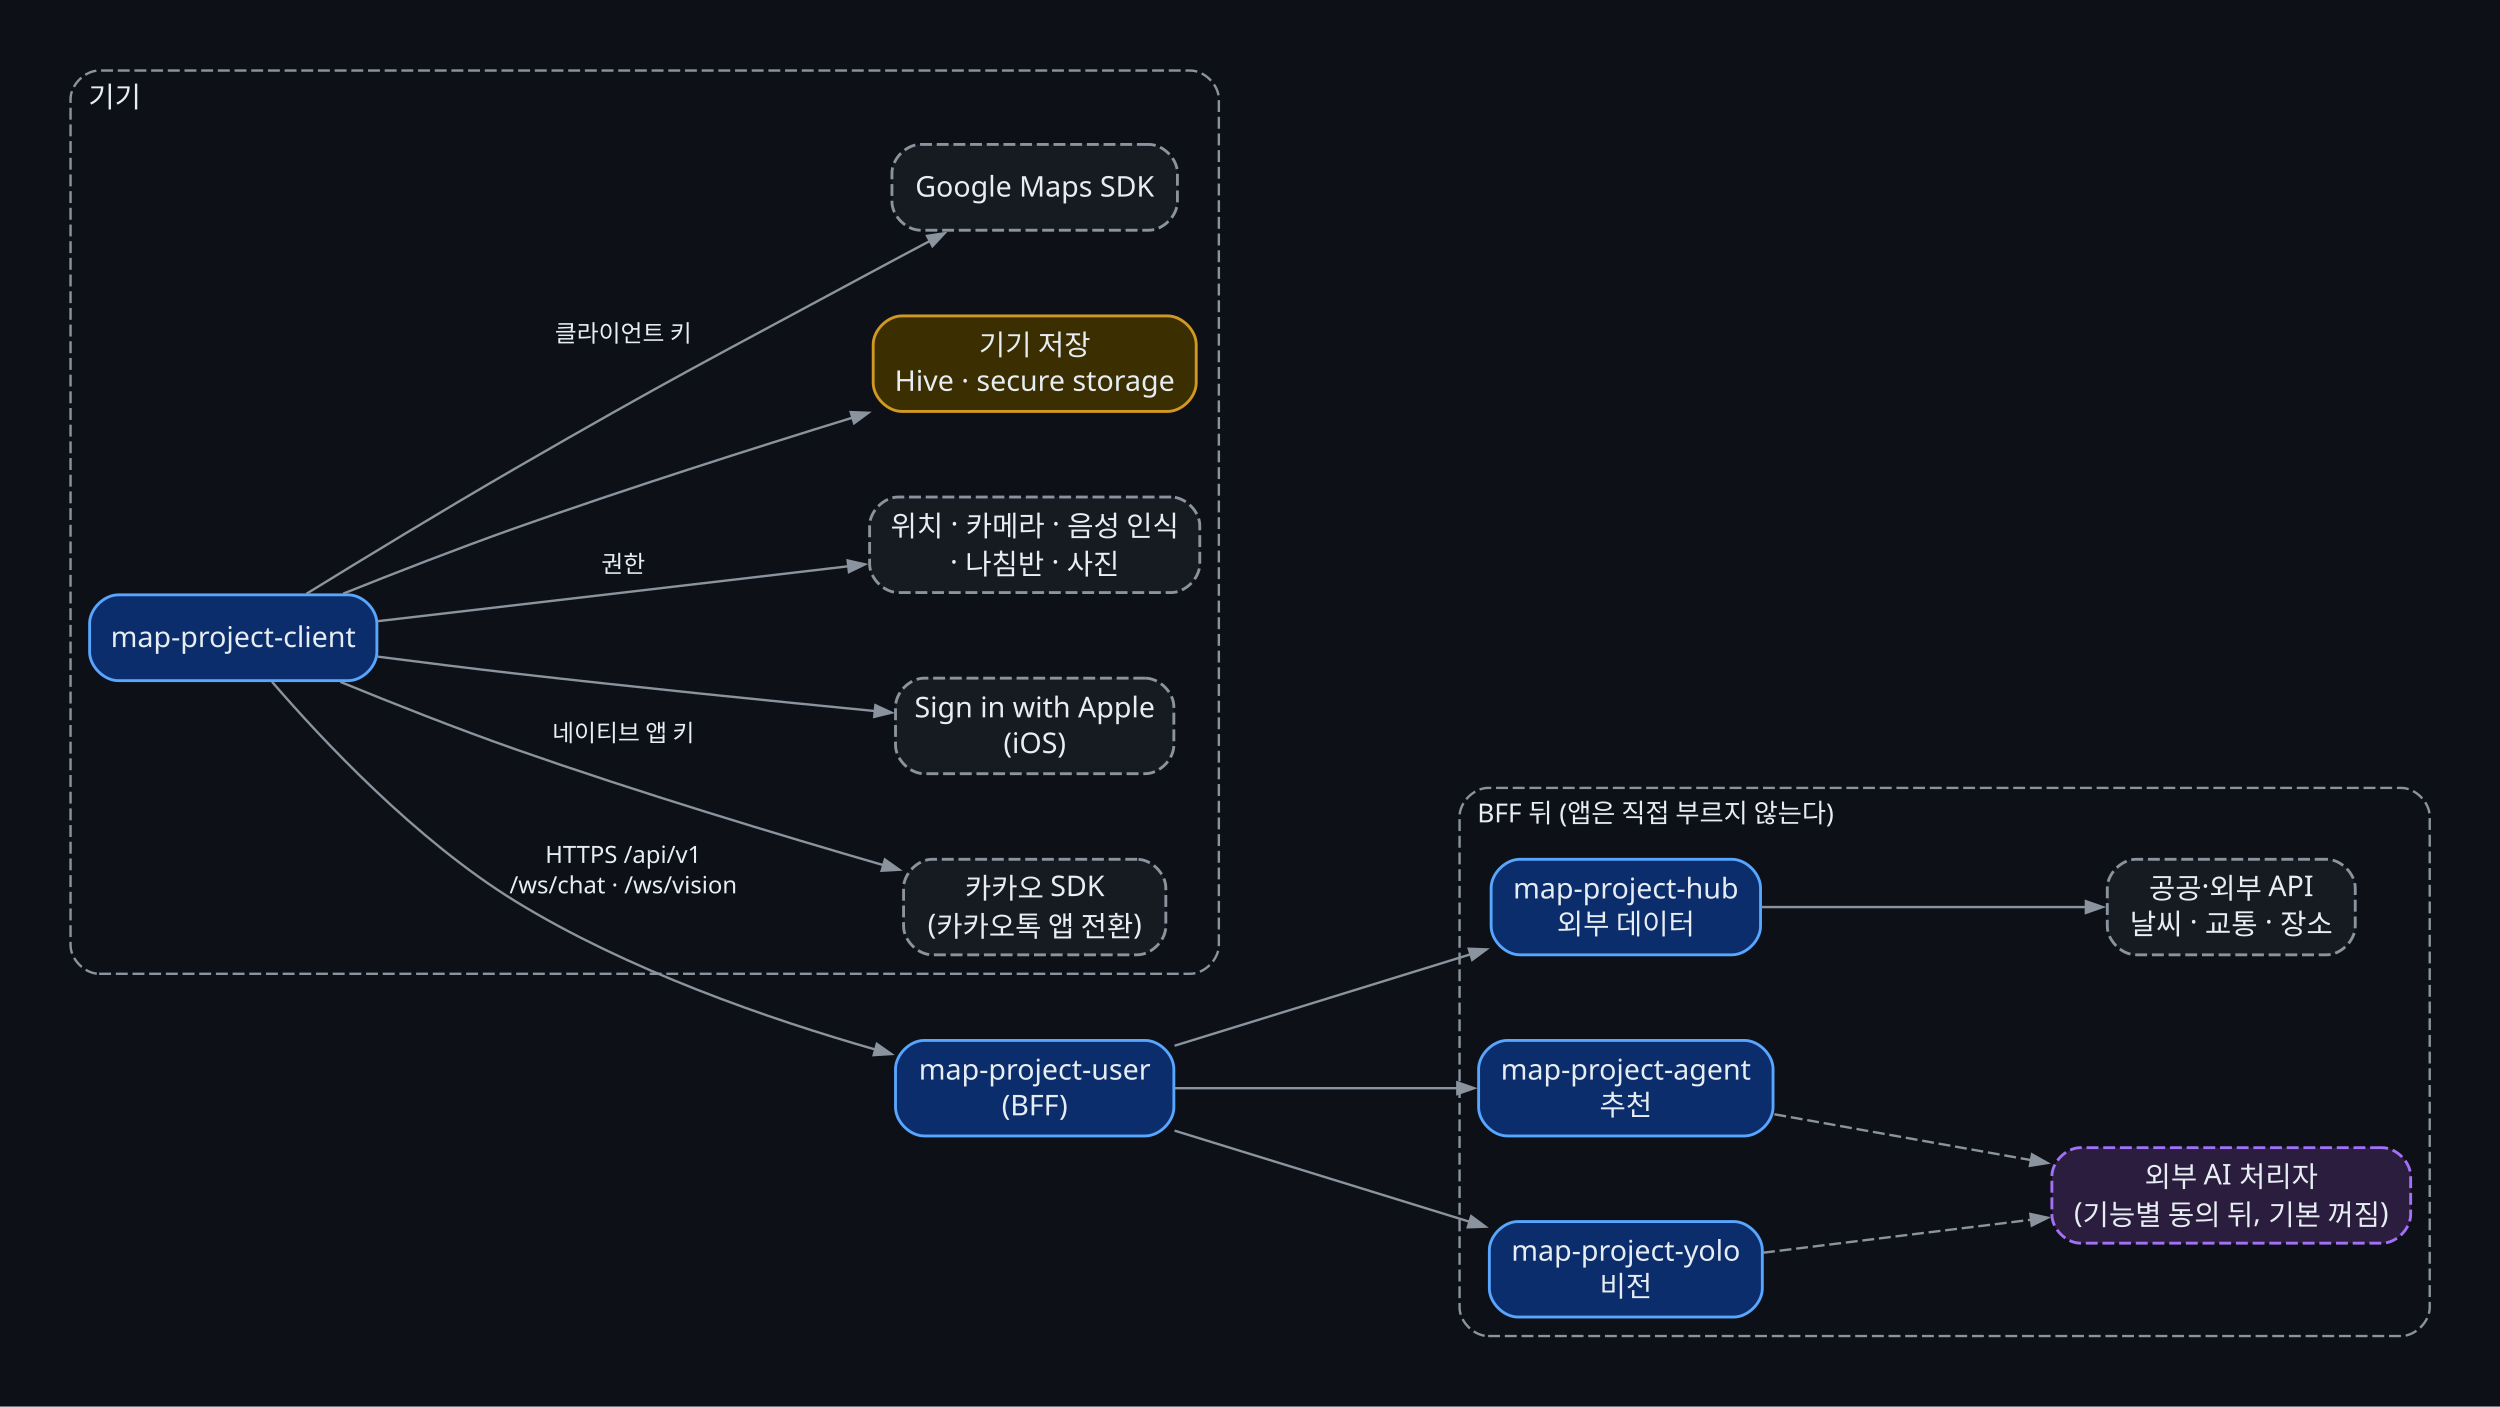
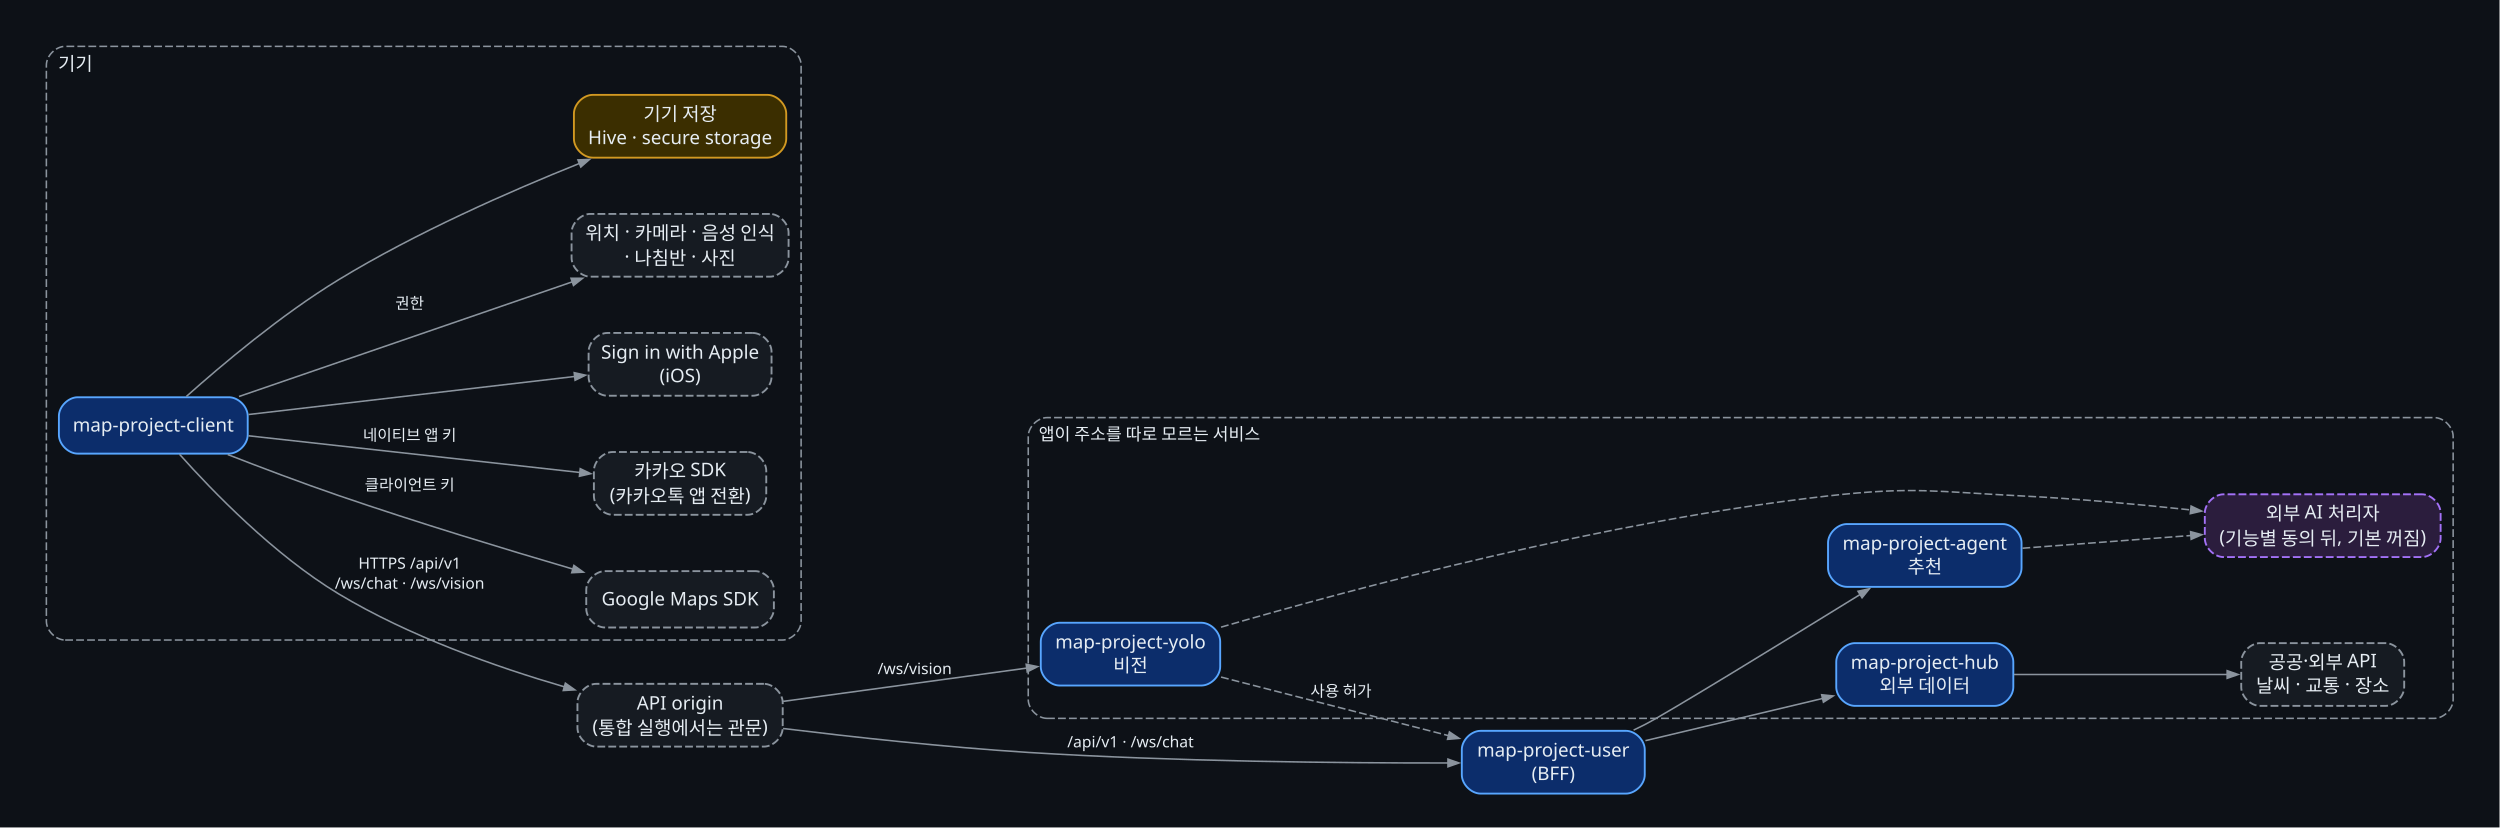
- <svg xmlns="http://www.w3.org/2000/svg" width="1049pt" height="590pt" viewBox="0.00 0.00 1049.00 590.00">
-   <g id="graph0" class="graph" transform="scale(1 1) rotate(0) translate(21.6 568.6)">
-     <polygon fill="#0d1117" stroke="none" points="-21.6,21.6 -21.6,-568.6 1027.51,-568.6 1027.51,21.6 -21.6,21.6" />
+ <svg xmlns="http://www.w3.org/2000/svg" width="1596pt" height="528pt" viewBox="0.00 0.00 1596.00 528.00">
+   <g id="graph0" class="graph" transform="scale(1 1) rotate(0) translate(21.6 506.64)">
+     <polygon fill="#0d1117" stroke="none" points="-21.6,21.6 -21.6,-506.64 1574.09,-506.64 1574.09,21.6 -21.6,21.6" />
    <g id="clust1" class="cluster">
-       <path fill="#0d1117" stroke="#8b949e" stroke-dasharray="5,2" d="M20,-160C20,-160 477.83,-160 477.83,-160 483.83,-160 489.83,-166 489.83,-172 489.83,-172 489.83,-527 489.83,-527 489.83,-533 483.83,-539 477.83,-539 477.83,-539 20,-539 20,-539 14,-539 8,-533 8,-527 8,-527 8,-172 8,-172 8,-166 14,-160 20,-160" />
-       <text xml:space="preserve" text-anchor="middle" x="26.5" y="-523.6" font-family="Pretendard, Noto Sans KR, sans-serif" font-size="12.00" fill="#e6edf3">기기</text>
+       <path fill="#0d1117" stroke="#8b949e" stroke-dasharray="5,2" d="M20,-98.04C20,-98.04 477.83,-98.04 477.83,-98.04 483.83,-98.04 489.83,-104.04 489.83,-110.04 489.83,-110.04 489.83,-465.04 489.83,-465.04 489.83,-471.04 483.83,-477.04 477.83,-477.04 477.83,-477.04 20,-477.04 20,-477.04 14,-477.04 8,-471.04 8,-465.04 8,-465.04 8,-110.04 8,-110.04 8,-104.04 14,-98.04 20,-98.04" />
+       <text xml:space="preserve" text-anchor="middle" x="26.5" y="-461.64" font-family="Pretendard, Noto Sans KR, sans-serif" font-size="12.00" fill="#e6edf3">기기</text>
    </g>
    <g id="clust2" class="cluster">
-       <path fill="#0d1117" stroke="#8b949e" stroke-dasharray="5,2" d="M602.83,-8C602.83,-8 985.91,-8 985.91,-8 991.91,-8 997.91,-14 997.91,-20 997.91,-20 997.91,-226 997.91,-226 997.91,-232 991.91,-238 985.91,-238 985.91,-238 602.83,-238 602.83,-238 596.83,-238 590.83,-232 590.83,-226 590.83,-226 590.83,-20 590.83,-20 590.83,-14 596.83,-8 602.83,-8" />
-       <text xml:space="preserve" text-anchor="middle" x="673.08" y="-223.55" font-family="Pretendard, Noto Sans KR, sans-serif" font-size="11.00" fill="#e6edf3">BFF 뒤 (앱은 직접 부르지 않는다)</text>
+       <path fill="#0d1117" stroke="#8b949e" stroke-dasharray="5,2" d="M646.83,-48.04C646.83,-48.04 1532.49,-48.04 1532.49,-48.04 1538.49,-48.04 1544.49,-54.04 1544.49,-60.04 1544.49,-60.04 1544.49,-228.04 1544.49,-228.04 1544.49,-234.04 1538.49,-240.04 1532.49,-240.04 1532.49,-240.04 646.83,-240.04 646.83,-240.04 640.83,-240.04 634.83,-234.04 634.83,-228.04 634.83,-228.04 634.83,-60.04 634.83,-60.04 634.83,-54.04 640.83,-48.04 646.83,-48.04" />
+       <text xml:space="preserve" text-anchor="middle" x="712.2" y="-225.59" font-family="Pretendard, Noto Sans KR, sans-serif" font-size="11.00" fill="#e6edf3">앱이 주소를 따로 모르는 서비스</text>
    </g>
    <g id="node1" class="node">
-       <path fill="#0c2d6b" stroke="#58a6ff" stroke-width="1.2" d="M124.54,-319C124.54,-319 28,-319 28,-319 22,-319 16,-313 16,-307 16,-307 16,-295 16,-295 16,-289 22,-283 28,-283 28,-283 124.54,-283 124.54,-283 130.54,-283 136.54,-289 136.54,-295 136.54,-295 136.54,-307 136.54,-307 136.54,-313 130.54,-319 124.54,-319" />
-       <text xml:space="preserve" text-anchor="middle" x="76.27" y="-297.1" font-family="Pretendard, Noto Sans KR, sans-serif" font-size="12.00" fill="#e6edf3">map-project-client</text>
+       <path fill="#0c2d6b" stroke="#58a6ff" stroke-width="1.2" d="M124.54,-253.04C124.54,-253.04 28,-253.04 28,-253.04 22,-253.04 16,-247.04 16,-241.04 16,-241.04 16,-229.04 16,-229.04 16,-223.04 22,-217.04 28,-217.04 28,-217.04 124.54,-217.04 124.54,-217.04 130.54,-217.04 136.54,-223.04 136.54,-229.04 136.54,-229.04 136.54,-241.04 136.54,-241.04 136.54,-247.04 130.54,-253.04 124.54,-253.04" />
+       <text xml:space="preserve" text-anchor="middle" x="76.27" y="-231.14" font-family="Pretendard, Noto Sans KR, sans-serif" font-size="12.00" fill="#e6edf3">map-project-client</text>
    </g>
    <g id="node2" class="node">
-       <path fill="#161b22" stroke="#8b949e" stroke-width="1.2" stroke-dasharray="5,2" d="M460.45,-508C460.45,-508 364.66,-508 364.66,-508 358.66,-508 352.66,-502 352.66,-496 352.66,-496 352.66,-484 352.66,-484 352.66,-478 358.66,-472 364.66,-472 364.66,-472 460.45,-472 460.45,-472 466.45,-472 472.45,-478 472.45,-484 472.45,-484 472.45,-496 472.45,-496 472.45,-502 466.45,-508 460.45,-508" />
-       <text xml:space="preserve" text-anchor="middle" x="412.56" y="-486.1" font-family="Pretendard, Noto Sans KR, sans-serif" font-size="12.00" fill="#e6edf3">Google Maps SDK</text>
+       <path fill="#161b22" stroke="#8b949e" stroke-width="1.2" stroke-dasharray="5,2" d="M460.45,-142.04C460.45,-142.04 364.66,-142.04 364.66,-142.04 358.66,-142.04 352.66,-136.04 352.66,-130.04 352.66,-130.04 352.66,-118.04 352.66,-118.04 352.66,-112.04 358.66,-106.04 364.66,-106.04 364.66,-106.04 460.45,-106.04 460.45,-106.04 466.45,-106.04 472.45,-112.04 472.45,-118.04 472.45,-118.04 472.45,-130.04 472.45,-130.04 472.45,-136.04 466.45,-142.04 460.45,-142.04" />
+       <text xml:space="preserve" text-anchor="middle" x="412.56" y="-120.14" font-family="Pretendard, Noto Sans KR, sans-serif" font-size="12.00" fill="#e6edf3">Google Maps SDK</text>
    </g>
    <g id="edge5" class="edge">
-       <path fill="none" stroke="#8b949e" d="M106.95,-319.43C130.54,-333.96 164.46,-354.61 194.54,-372 259.9,-409.78 276.84,-418.17 343.29,-454 351.5,-458.43 360.29,-463.11 368.74,-467.58" />
-       <polygon fill="#8b949e" stroke="#8b949e" points="367.39,-469.63 374.72,-470.73 369.67,-465.3 367.39,-469.63" />
-       <text xml:space="preserve" text-anchor="middle" x="239.91" y="-425.17" font-family="Pretendard, Noto Sans KR, sans-serif" font-size="10.00" fill="#e6edf3">클라이언트 키</text>
+       <path fill="none" stroke="#8b949e" d="M123.8,-216.45C145.22,-208.11 171.04,-198.35 194.54,-190.29 244.25,-173.24 301.08,-155.97 344.12,-143.34" />
+       <polygon fill="#8b949e" stroke="#8b949e" points="344.78,-145.7 350.81,-141.38 343.4,-141 344.78,-145.7" />
+       <text xml:space="preserve" text-anchor="middle" x="239.91" y="-193.54" font-family="Pretendard, Noto Sans KR, sans-serif" font-size="10.00" fill="#e6edf3">클라이언트 키</text>
    </g>
    <g id="node3" class="node">
-       <path fill="#161b22" stroke="#8b949e" stroke-width="1.2" stroke-dasharray="5,2" d="M455.58,-208.04C455.58,-208.04 369.54,-208.04 369.54,-208.04 363.54,-208.04 357.54,-202.04 357.54,-196.04 357.54,-196.04 357.54,-179.96 357.54,-179.96 357.54,-173.96 363.54,-167.96 369.54,-167.96 369.54,-167.96 455.58,-167.96 455.58,-167.96 461.58,-167.96 467.58,-173.96 467.58,-179.96 467.58,-179.96 467.58,-196.04 467.58,-196.04 467.58,-202.04 461.58,-208.04 455.58,-208.04" />
-       <text xml:space="preserve" text-anchor="middle" x="412.56" y="-191.6" font-family="Pretendard, Noto Sans KR, sans-serif" font-size="12.00" fill="#e6edf3">카카오 SDK</text>
-       <text xml:space="preserve" text-anchor="middle" x="412.56" y="-176.6" font-family="Pretendard, Noto Sans KR, sans-serif" font-size="12.00" fill="#e6edf3">(카카오톡 앱 전환)</text>
+       <path fill="#161b22" stroke="#8b949e" stroke-width="1.2" stroke-dasharray="5,2" d="M455.58,-218.08C455.58,-218.08 369.54,-218.08 369.54,-218.08 363.54,-218.08 357.54,-212.08 357.54,-206.08 357.54,-206.08 357.54,-190 357.54,-190 357.54,-184 363.54,-178 369.54,-178 369.54,-178 455.58,-178 455.58,-178 461.58,-178 467.58,-184 467.58,-190 467.58,-190 467.58,-206.08 467.58,-206.08 467.58,-212.08 461.58,-218.08 455.58,-218.08" />
+       <text xml:space="preserve" text-anchor="middle" x="412.56" y="-201.64" font-family="Pretendard, Noto Sans KR, sans-serif" font-size="12.00" fill="#e6edf3">카카오 SDK</text>
+       <text xml:space="preserve" text-anchor="middle" x="412.56" y="-186.64" font-family="Pretendard, Noto Sans KR, sans-serif" font-size="12.00" fill="#e6edf3">(카카오톡 앱 전환)</text>
    </g>
    <g id="edge4" class="edge">
-       <path fill="none" stroke="#8b949e" d="M121.21,-282.48C143.09,-273.51 170.04,-262.86 194.54,-254.25 246.15,-236.12 305.62,-218.17 349.24,-205.53" />
-       <polygon fill="#8b949e" stroke="#8b949e" points="349.7,-207.95 355.74,-203.66 348.34,-203.24 349.7,-207.95" />
-       <text xml:space="preserve" text-anchor="middle" x="239.91" y="-257.5" font-family="Pretendard, Noto Sans KR, sans-serif" font-size="10.00" fill="#e6edf3">네이티브 앱 키</text>
+       <path fill="none" stroke="#8b949e" d="M137.03,-228.43C196.67,-221.82 287.94,-211.72 348.66,-205" />
+       <polygon fill="#8b949e" stroke="#8b949e" points="348.83,-207.45 355.51,-204.24 348.29,-202.58 348.83,-207.45" />
+       <text xml:space="preserve" text-anchor="middle" x="239.91" y="-225.27" font-family="Pretendard, Noto Sans KR, sans-serif" font-size="10.00" fill="#e6edf3">네이티브 앱 키</text>
    </g>
    <g id="node4" class="node">
-       <path fill="#161b22" stroke="#8b949e" stroke-width="1.2" stroke-dasharray="5,2" d="M458.95,-284.04C458.95,-284.04 366.16,-284.04 366.16,-284.04 360.16,-284.04 354.16,-278.04 354.16,-272.04 354.16,-272.04 354.16,-255.96 354.16,-255.96 354.16,-249.96 360.16,-243.96 366.16,-243.96 366.16,-243.96 458.95,-243.96 458.95,-243.96 464.95,-243.96 470.95,-249.96 470.95,-255.96 470.95,-255.96 470.95,-272.04 470.95,-272.04 470.95,-278.04 464.95,-284.04 458.95,-284.04" />
-       <text xml:space="preserve" text-anchor="middle" x="412.56" y="-267.6" font-family="Pretendard, Noto Sans KR, sans-serif" font-size="12.00" fill="#e6edf3">Sign in with Apple</text>
-       <text xml:space="preserve" text-anchor="middle" x="412.56" y="-252.6" font-family="Pretendard, Noto Sans KR, sans-serif" font-size="12.00" fill="#e6edf3">(iOS)</text>
+       <path fill="#161b22" stroke="#8b949e" stroke-width="1.2" stroke-dasharray="5,2" d="M458.95,-294.08C458.95,-294.08 366.16,-294.08 366.16,-294.08 360.16,-294.08 354.16,-288.08 354.16,-282.08 354.16,-282.08 354.16,-266 354.16,-266 354.16,-260 360.16,-254 366.16,-254 366.16,-254 458.95,-254 458.95,-254 464.95,-254 470.95,-260 470.95,-266 470.95,-266 470.95,-282.08 470.95,-282.08 470.95,-288.08 464.95,-294.08 458.95,-294.08" />
+       <text xml:space="preserve" text-anchor="middle" x="412.56" y="-277.64" font-family="Pretendard, Noto Sans KR, sans-serif" font-size="12.00" fill="#e6edf3">Sign in with Apple</text>
+       <text xml:space="preserve" text-anchor="middle" x="412.56" y="-262.64" font-family="Pretendard, Noto Sans KR, sans-serif" font-size="12.00" fill="#e6edf3">(iOS)</text>
    </g>
    <g id="edge3" class="edge">
-       <path fill="none" stroke="#8b949e" d="M136.89,-293.07C155.36,-290.69 175.78,-288.15 194.54,-286 245.16,-280.2 302.51,-274.42 345.53,-270.24" />
-       <polygon fill="#8b949e" stroke="#8b949e" points="345.71,-272.69 352.44,-269.57 345.23,-267.81 345.71,-272.69" />
+       <path fill="none" stroke="#8b949e" d="M137.03,-242.01C195.6,-248.84 284.66,-259.23 345.34,-266.31" />
+       <polygon fill="#8b949e" stroke="#8b949e" points="344.97,-268.74 352.21,-267.12 345.54,-263.87 344.97,-268.74" />
    </g>
    <g id="node5" class="node">
-       <path fill="#161b22" stroke="#8b949e" stroke-width="1.2" stroke-dasharray="5,2" d="M469.83,-360.04C469.83,-360.04 355.29,-360.04 355.29,-360.04 349.29,-360.04 343.29,-354.04 343.29,-348.04 343.29,-348.04 343.29,-331.96 343.29,-331.96 343.29,-325.96 349.29,-319.96 355.29,-319.96 355.29,-319.96 469.83,-319.96 469.83,-319.96 475.83,-319.96 481.83,-325.96 481.83,-331.96 481.83,-331.96 481.83,-348.04 481.83,-348.04 481.83,-354.04 475.83,-360.04 469.83,-360.04" />
-       <text xml:space="preserve" text-anchor="middle" x="412.56" y="-343.6" font-family="Pretendard, Noto Sans KR, sans-serif" font-size="12.00" fill="#e6edf3">위치 · 카메라 · 음성 인식</text>
-       <text xml:space="preserve" text-anchor="middle" x="412.56" y="-328.6" font-family="Pretendard, Noto Sans KR, sans-serif" font-size="12.00" fill="#e6edf3">· 나침반 · 사진</text>
+       <path fill="#161b22" stroke="#8b949e" stroke-width="1.2" stroke-dasharray="5,2" d="M469.83,-370.08C469.83,-370.08 355.29,-370.08 355.29,-370.08 349.29,-370.08 343.29,-364.08 343.29,-358.08 343.29,-358.08 343.29,-342 343.29,-342 343.29,-336 349.29,-330 355.29,-330 355.29,-330 469.83,-330 469.83,-330 475.83,-330 481.83,-336 481.83,-342 481.83,-342 481.83,-358.08 481.83,-358.08 481.83,-364.08 475.83,-370.08 469.83,-370.08" />
+       <text xml:space="preserve" text-anchor="middle" x="412.56" y="-353.64" font-family="Pretendard, Noto Sans KR, sans-serif" font-size="12.00" fill="#e6edf3">위치 · 카메라 · 음성 인식</text>
+       <text xml:space="preserve" text-anchor="middle" x="412.56" y="-338.64" font-family="Pretendard, Noto Sans KR, sans-serif" font-size="12.00" fill="#e6edf3">· 나침반 · 사진</text>
    </g>
    <g id="edge2" class="edge">
-       <path fill="none" stroke="#8b949e" d="M137.03,-307.97C192.19,-314.41 274.39,-324 334.47,-331.01" />
-       <polygon fill="#8b949e" stroke="#8b949e" points="334.06,-333.42 341.29,-331.8 334.62,-328.56 334.06,-333.42" />
-       <text xml:space="preserve" text-anchor="middle" x="239.91" y="-328.39" font-family="Pretendard, Noto Sans KR, sans-serif" font-size="10.00" fill="#e6edf3">권한</text>
+       <path fill="none" stroke="#8b949e" d="M130.98,-253.52C188.86,-273.43 281.09,-305.16 343.88,-326.76" />
+       <polygon fill="#8b949e" stroke="#8b949e" points="342.93,-329.02 350.34,-328.98 344.52,-324.39 342.93,-329.02" />
+       <text xml:space="preserve" text-anchor="middle" x="239.91" y="-309.47" font-family="Pretendard, Noto Sans KR, sans-serif" font-size="10.00" fill="#e6edf3">권한</text>
    </g>
    <g id="node6" class="node">
-       <path fill="#3b2e00" stroke="#d29922" stroke-width="1.2" d="M468.33,-436.04C468.33,-436.04 356.79,-436.04 356.79,-436.04 350.79,-436.04 344.79,-430.04 344.79,-424.04 344.79,-424.04 344.79,-407.96 344.79,-407.96 344.79,-401.96 350.79,-395.96 356.79,-395.96 356.79,-395.96 468.33,-395.96 468.33,-395.96 474.33,-395.96 480.33,-401.96 480.33,-407.96 480.33,-407.96 480.33,-424.04 480.33,-424.04 480.33,-430.04 474.33,-436.04 468.33,-436.04" />
-       <text xml:space="preserve" text-anchor="middle" x="412.56" y="-419.6" font-family="Pretendard, Noto Sans KR, sans-serif" font-size="12.00" fill="#e6edf3">기기 저장</text>
-       <text xml:space="preserve" text-anchor="middle" x="412.56" y="-404.6" font-family="Pretendard, Noto Sans KR, sans-serif" font-size="12.00" fill="#e6edf3">Hive · secure storage</text>
+       <path fill="#3b2e00" stroke="#d29922" stroke-width="1.2" d="M468.33,-446.08C468.33,-446.08 356.79,-446.08 356.79,-446.08 350.79,-446.08 344.79,-440.08 344.79,-434.08 344.79,-434.08 344.79,-418 344.79,-418 344.79,-412 350.79,-406 356.79,-406 356.79,-406 468.33,-406 468.33,-406 474.33,-406 480.33,-412 480.33,-418 480.33,-418 480.33,-434.08 480.33,-434.08 480.33,-440.08 474.33,-446.08 468.33,-446.08" />
+       <text xml:space="preserve" text-anchor="middle" x="412.56" y="-429.64" font-family="Pretendard, Noto Sans KR, sans-serif" font-size="12.00" fill="#e6edf3">기기 저장</text>
+       <text xml:space="preserve" text-anchor="middle" x="412.56" y="-414.64" font-family="Pretendard, Noto Sans KR, sans-serif" font-size="12.00" fill="#e6edf3">Hive · secure storage</text>
    </g>
    <g id="edge1" class="edge">
-       <path fill="none" stroke="#8b949e" d="M122.39,-319.5C144.08,-328.19 170.53,-338.48 194.54,-347 241.27,-363.57 294.3,-380.47 336.24,-393.39" />
-       <polygon fill="#8b949e" stroke="#8b949e" points="335.35,-395.68 342.76,-395.4 336.79,-391 335.35,-395.68" />
+       <path fill="none" stroke="#8b949e" d="M97.31,-253.48C119.8,-273.54 157.93,-305.73 194.54,-328.04 243.83,-358.08 303.9,-384.5 348.34,-402.32" />
+       <polygon fill="#8b949e" stroke="#8b949e" points="347.36,-404.56 354.76,-404.87 349.17,-400.01 347.36,-404.56" />
    </g>
    <g id="node7" class="node">
-       <path fill="#0c2d6b" stroke="#58a6ff" stroke-width="1.2" d="M458.95,-132.04C458.95,-132.04 366.16,-132.04 366.16,-132.04 360.16,-132.04 354.16,-126.04 354.16,-120.04 354.16,-120.04 354.16,-103.96 354.16,-103.96 354.16,-97.96 360.16,-91.96 366.16,-91.96 366.16,-91.96 458.95,-91.96 458.95,-91.96 464.95,-91.96 470.95,-97.96 470.95,-103.96 470.95,-103.96 470.95,-120.04 470.95,-120.04 470.95,-126.04 464.95,-132.04 458.95,-132.04" />
-       <text xml:space="preserve" text-anchor="middle" x="412.56" y="-115.6" font-family="Pretendard, Noto Sans KR, sans-serif" font-size="12.00" fill="#e6edf3">map-project-user</text>
-       <text xml:space="preserve" text-anchor="middle" x="412.56" y="-100.6" font-family="Pretendard, Noto Sans KR, sans-serif" font-size="12.00" fill="#e6edf3">(BFF)</text>
+       <path fill="#161b22" stroke="#8b949e" stroke-width="1.2" stroke-dasharray="5,2" d="M466.08,-70.08C466.08,-70.08 359.04,-70.08 359.04,-70.08 353.04,-70.08 347.04,-64.08 347.04,-58.08 347.04,-58.08 347.04,-42 347.04,-42 347.04,-36 353.04,-30 359.04,-30 359.04,-30 466.08,-30 466.08,-30 472.08,-30 478.08,-36 478.08,-42 478.08,-42 478.08,-58.08 478.08,-58.08 478.08,-64.08 472.08,-70.08 466.08,-70.08" />
+       <text xml:space="preserve" text-anchor="middle" x="412.56" y="-53.64" font-family="Pretendard, Noto Sans KR, sans-serif" font-size="12.00" fill="#e6edf3">API origin</text>
+       <text xml:space="preserve" text-anchor="middle" x="412.56" y="-38.64" font-family="Pretendard, Noto Sans KR, sans-serif" font-size="12.00" fill="#e6edf3">(통합 실행에서는 관문)</text>
    </g>
    <g id="edge6" class="edge">
-       <path fill="none" stroke="#8b949e" d="M92.54,-282.52C113.35,-258.37 152.84,-216.15 194.54,-190.5 241.61,-161.55 300.95,-141.01 345.68,-128.22" />
-       <polygon fill="#8b949e" stroke="#8b949e" points="346.32,-130.59 352.4,-126.33 344.99,-125.87 346.32,-130.59" />
-       <text xml:space="preserve" text-anchor="middle" x="239.91" y="-206.5" font-family="Pretendard, Noto Sans KR, sans-serif" font-size="10.00" fill="#e6edf3">HTTPS /api/v1</text>
-       <text xml:space="preserve" text-anchor="middle" x="239.91" y="-193.75" font-family="Pretendard, Noto Sans KR, sans-serif" font-size="10.00" fill="#e6edf3">/ws/chat · /ws/vision</text>
+       <path fill="none" stroke="#8b949e" d="M92.99,-216.65C114,-193.1 153.38,-152.35 194.54,-127.54 239.38,-100.51 295.08,-80.87 338.82,-68.12" />
+       <polygon fill="#8b949e" stroke="#8b949e" points="339.34,-70.52 345.39,-66.23 337.99,-65.81 339.34,-70.52" />
+       <text xml:space="preserve" text-anchor="middle" x="239.91" y="-143.54" font-family="Pretendard, Noto Sans KR, sans-serif" font-size="10.00" fill="#e6edf3">HTTPS /api/v1</text>
+       <text xml:space="preserve" text-anchor="middle" x="239.91" y="-130.79" font-family="Pretendard, Noto Sans KR, sans-serif" font-size="10.00" fill="#e6edf3">/ws/chat · /ws/vision</text>
    </g>
    <g id="node8" class="node">
-       <path fill="#0c2d6b" stroke="#58a6ff" stroke-width="1.2" d="M710.37,-132.04C710.37,-132.04 610.83,-132.04 610.83,-132.04 604.83,-132.04 598.83,-126.04 598.83,-120.04 598.83,-120.04 598.83,-103.96 598.83,-103.96 598.83,-97.96 604.83,-91.96 610.83,-91.96 610.83,-91.96 710.37,-91.96 710.37,-91.96 716.37,-91.96 722.37,-97.96 722.37,-103.96 722.37,-103.96 722.37,-120.04 722.37,-120.04 722.37,-126.04 716.37,-132.04 710.37,-132.04" />
-       <text xml:space="preserve" text-anchor="middle" x="660.6" y="-115.6" font-family="Pretendard, Noto Sans KR, sans-serif" font-size="12.00" fill="#e6edf3">map-project-agent</text>
-       <text xml:space="preserve" text-anchor="middle" x="660.6" y="-100.6" font-family="Pretendard, Noto Sans KR, sans-serif" font-size="12.00" fill="#e6edf3">추천</text>
+       <path fill="#0c2d6b" stroke="#58a6ff" stroke-width="1.2" d="M1016.41,-40.08C1016.41,-40.08 923.62,-40.08 923.62,-40.08 917.62,-40.08 911.62,-34.08 911.62,-28.08 911.62,-28.08 911.62,-12 911.62,-12 911.62,-6 917.62,0 923.62,0 923.62,0 1016.41,0 1016.41,0 1022.41,0 1028.41,-6 1028.41,-12 1028.41,-12 1028.41,-28.08 1028.41,-28.08 1028.41,-34.08 1022.41,-40.08 1016.41,-40.08" />
+       <text xml:space="preserve" text-anchor="middle" x="970.01" y="-23.64" font-family="Pretendard, Noto Sans KR, sans-serif" font-size="12.00" fill="#e6edf3">map-project-user</text>
+       <text xml:space="preserve" text-anchor="middle" x="970.01" y="-8.64" font-family="Pretendard, Noto Sans KR, sans-serif" font-size="12.00" fill="#e6edf3">(BFF)</text>
    </g>
    <g id="edge7" class="edge">
-       <path fill="none" stroke="#8b949e" d="M471.25,-112C506.77,-112 552.53,-112 590.05,-112" />
-       <polygon fill="#8b949e" stroke="#8b949e" points="589.9,-114.45 596.9,-112 589.9,-109.55 589.9,-114.45" />
+       <path fill="none" stroke="#8b949e" d="M478.3,-41.57C522.35,-36.18 582,-29.61 634.83,-26.29 727.72,-20.45 835.39,-19.47 902.86,-19.56" />
+       <polygon fill="#8b949e" stroke="#8b949e" points="902.78,-22.01 909.78,-19.57 902.79,-17.11 902.78,-22.01" />
+       <text xml:space="preserve" text-anchor="middle" x="700.1" y="-29.54" font-family="Pretendard, Noto Sans KR, sans-serif" font-size="10.00" fill="#e6edf3">/api/v1 · /ws/chat</text>
+     </g>
+     <g id="node11" class="node">
+       <path fill="#0c2d6b" stroke="#58a6ff" stroke-width="1.2" d="M745.37,-109.08C745.37,-109.08 654.83,-109.08 654.83,-109.08 648.83,-109.08 642.83,-103.08 642.83,-97.08 642.83,-97.08 642.83,-81 642.83,-81 642.83,-75 648.83,-69 654.83,-69 654.83,-69 745.37,-69 745.37,-69 751.37,-69 757.37,-75 757.37,-81 757.37,-81 757.37,-97.08 757.37,-97.08 757.37,-103.08 751.37,-109.08 745.37,-109.08" />
+       <text xml:space="preserve" text-anchor="middle" x="700.1" y="-92.64" font-family="Pretendard, Noto Sans KR, sans-serif" font-size="12.00" fill="#e6edf3">map-project-yolo</text>
+       <text xml:space="preserve" text-anchor="middle" x="700.1" y="-77.64" font-family="Pretendard, Noto Sans KR, sans-serif" font-size="12.00" fill="#e6edf3">비전</text>
+     </g>
+     <g id="edge8" class="edge">
+       <path fill="none" stroke="#8b949e" d="M478.35,-58.89C524.92,-65.25 587.45,-73.79 634.07,-80.16" />
+       <polygon fill="#8b949e" stroke="#8b949e" points="633.52,-82.56 640.79,-81.08 634.19,-77.7 633.52,-82.56" />
+       <text xml:space="preserve" text-anchor="middle" x="562.33" y="-76.28" font-family="Pretendard, Noto Sans KR, sans-serif" font-size="10.00" fill="#e6edf3">/ws/vision</text>
    </g>
    <g id="node9" class="node">
-       <path fill="#0c2d6b" stroke="#58a6ff" stroke-width="1.2" d="M705.12,-208.04C705.12,-208.04 616.08,-208.04 616.08,-208.04 610.08,-208.04 604.08,-202.04 604.08,-196.04 604.08,-196.04 604.08,-179.96 604.08,-179.96 604.08,-173.96 610.08,-167.96 616.08,-167.96 616.08,-167.96 705.12,-167.96 705.12,-167.96 711.12,-167.96 717.12,-173.96 717.12,-179.96 717.12,-179.96 717.12,-196.04 717.12,-196.04 717.12,-202.04 711.12,-208.04 705.12,-208.04" />
-       <text xml:space="preserve" text-anchor="middle" x="660.6" y="-191.6" font-family="Pretendard, Noto Sans KR, sans-serif" font-size="12.00" fill="#e6edf3">map-project-hub</text>
-       <text xml:space="preserve" text-anchor="middle" x="660.6" y="-176.6" font-family="Pretendard, Noto Sans KR, sans-serif" font-size="12.00" fill="#e6edf3">외부 데이터</text>
+       <path fill="#0c2d6b" stroke="#58a6ff" stroke-width="1.2" d="M1256.95,-172.08C1256.95,-172.08 1157.41,-172.08 1157.41,-172.08 1151.41,-172.08 1145.41,-166.08 1145.41,-160.08 1145.41,-160.08 1145.41,-144 1145.41,-144 1145.41,-138 1151.41,-132 1157.41,-132 1157.41,-132 1256.95,-132 1256.95,-132 1262.95,-132 1268.95,-138 1268.95,-144 1268.95,-144 1268.95,-160.08 1268.95,-160.08 1268.95,-166.08 1262.95,-172.08 1256.95,-172.08" />
+       <text xml:space="preserve" text-anchor="middle" x="1207.18" y="-155.64" font-family="Pretendard, Noto Sans KR, sans-serif" font-size="12.00" fill="#e6edf3">map-project-agent</text>
+       <text xml:space="preserve" text-anchor="middle" x="1207.18" y="-140.64" font-family="Pretendard, Noto Sans KR, sans-serif" font-size="12.00" fill="#e6edf3">추천</text>
    </g>
-     <g id="edge8" class="edge">
-       <path fill="none" stroke="#8b949e" d="M471.25,-129.82C508.51,-141.33 557.03,-156.32 595.5,-168.2" />
-       <polygon fill="#8b949e" stroke="#8b949e" points="594.69,-170.51 602.1,-170.24 596.14,-165.83 594.69,-170.51" />
+     <g id="edge10" class="edge">
+       <path fill="none" stroke="#8b949e" d="M1021.3,-40.55C1023.72,-41.7 1026.1,-42.86 1028.41,-44.04 1042.26,-51.09 1117.88,-97.5 1165.93,-127.15" />
+       <polygon fill="#8b949e" stroke="#8b949e" points="1164.56,-129.18 1171.81,-130.78 1167.14,-125.02 1164.56,-129.18" />
    </g>
    <g id="node10" class="node">
-       <path fill="#0c2d6b" stroke="#58a6ff" stroke-width="1.2" d="M705.87,-56.04C705.87,-56.04 615.33,-56.04 615.33,-56.04 609.33,-56.04 603.33,-50.04 603.33,-44.04 603.33,-44.04 603.33,-27.96 603.33,-27.96 603.33,-21.96 609.33,-15.96 615.33,-15.96 615.33,-15.96 705.87,-15.96 705.87,-15.96 711.87,-15.96 717.87,-21.96 717.87,-27.96 717.87,-27.96 717.87,-44.04 717.87,-44.04 717.87,-50.04 711.87,-56.04 705.87,-56.04" />
-       <text xml:space="preserve" text-anchor="middle" x="660.6" y="-39.6" font-family="Pretendard, Noto Sans KR, sans-serif" font-size="12.00" fill="#e6edf3">map-project-yolo</text>
-       <text xml:space="preserve" text-anchor="middle" x="660.6" y="-24.6" font-family="Pretendard, Noto Sans KR, sans-serif" font-size="12.00" fill="#e6edf3">비전</text>
+       <path fill="#0c2d6b" stroke="#58a6ff" stroke-width="1.2" d="M1251.7,-96.08C1251.7,-96.08 1162.66,-96.08 1162.66,-96.08 1156.66,-96.08 1150.66,-90.08 1150.66,-84.08 1150.66,-84.08 1150.66,-68 1150.66,-68 1150.66,-62 1156.66,-56 1162.66,-56 1162.66,-56 1251.7,-56 1251.7,-56 1257.7,-56 1263.7,-62 1263.7,-68 1263.7,-68 1263.7,-84.08 1263.7,-84.08 1263.7,-90.08 1257.7,-96.08 1251.7,-96.08" />
+       <text xml:space="preserve" text-anchor="middle" x="1207.18" y="-79.64" font-family="Pretendard, Noto Sans KR, sans-serif" font-size="12.00" fill="#e6edf3">map-project-hub</text>
+       <text xml:space="preserve" text-anchor="middle" x="1207.18" y="-64.64" font-family="Pretendard, Noto Sans KR, sans-serif" font-size="12.00" fill="#e6edf3">외부 데이터</text>
+     </g>
+     <g id="edge11" class="edge">
+       <path fill="none" stroke="#8b949e" d="M1028.84,-33.81C1063.23,-42 1106.91,-52.4 1142.31,-60.83" />
+       <polygon fill="#8b949e" stroke="#8b949e" points="1141.35,-63.12 1148.73,-62.36 1142.48,-58.35 1141.35,-63.12" />
+     </g>
+     <g id="node12" class="node">
+       <path fill="#2b1d3d" stroke="#a371f7" stroke-width="1.2" stroke-dasharray="5,2" d="M1524.49,-191.08C1524.49,-191.08 1397.95,-191.08 1397.95,-191.08 1391.95,-191.08 1385.95,-185.08 1385.95,-179.08 1385.95,-179.08 1385.95,-163 1385.95,-163 1385.95,-157 1391.95,-151 1397.95,-151 1397.95,-151 1524.49,-151 1524.49,-151 1530.49,-151 1536.49,-157 1536.49,-163 1536.49,-163 1536.49,-179.08 1536.49,-179.08 1536.49,-185.08 1530.49,-191.08 1524.49,-191.08" />
+       <text xml:space="preserve" text-anchor="middle" x="1461.22" y="-174.64" font-family="Pretendard, Noto Sans KR, sans-serif" font-size="12.00" fill="#e6edf3">외부 AI 처리자</text>
+       <text xml:space="preserve" text-anchor="middle" x="1461.22" y="-159.64" font-family="Pretendard, Noto Sans KR, sans-serif" font-size="12.00" fill="#e6edf3">(기능별 동의 뒤, 기본 꺼짐)</text>
+     </g>
+     <g id="edge12" class="edge">
+       <path fill="none" stroke="#8b949e" stroke-dasharray="5,2" d="M1269.51,-156.66C1301.89,-159.1 1342.08,-162.13 1377.2,-164.78" />
+       <polygon fill="#8b949e" stroke="#8b949e" points="1376.87,-167.21 1384.04,-165.3 1377.24,-162.33 1376.87,-167.21" />
+     </g>
+     <g id="node13" class="node">
+       <path fill="#161b22" stroke="#8b949e" stroke-width="1.2" stroke-dasharray="5,2" d="M1501.24,-96.08C1501.24,-96.08 1421.2,-96.08 1421.2,-96.08 1415.2,-96.08 1409.2,-90.08 1409.2,-84.08 1409.2,-84.08 1409.2,-68 1409.2,-68 1409.2,-62 1415.2,-56 1421.2,-56 1421.2,-56 1501.24,-56 1501.24,-56 1507.24,-56 1513.24,-62 1513.24,-68 1513.24,-68 1513.24,-84.08 1513.24,-84.08 1513.24,-90.08 1507.24,-96.08 1501.24,-96.08" />
+       <text xml:space="preserve" text-anchor="middle" x="1461.22" y="-79.64" font-family="Pretendard, Noto Sans KR, sans-serif" font-size="12.00" fill="#e6edf3">공공·외부 API</text>
+       <text xml:space="preserve" text-anchor="middle" x="1461.22" y="-64.64" font-family="Pretendard, Noto Sans KR, sans-serif" font-size="12.00" fill="#e6edf3">날씨 · 교통 · 장소</text>
+     </g>
+     <g id="edge14" class="edge">
+       <path fill="none" stroke="#8b949e" d="M1264.12,-76.04C1304.55,-76.04 1359.09,-76.04 1400.39,-76.04" />
+       <polygon fill="#8b949e" stroke="#8b949e" points="1400.22,-78.49 1407.22,-76.04 1400.22,-73.59 1400.22,-78.49" />
    </g>
    <g id="edge9" class="edge">
-       <path fill="none" stroke="#8b949e" d="M471.25,-94.18C508.37,-82.71 556.69,-67.79 595.09,-55.93" />
-       <polygon fill="#8b949e" stroke="#8b949e" points="595.71,-58.3 601.68,-53.89 594.27,-53.62 595.71,-58.3" />
+       <path fill="none" stroke="#8b949e" stroke-dasharray="5,2" d="M757.92,-74.41C800.43,-63.46 858.67,-48.46 903.21,-36.99" />
+       <polygon fill="#8b949e" stroke="#8b949e" points="903.72,-39.39 909.89,-35.27 902.5,-34.64 903.72,-39.39" />
+       <text xml:space="preserve" text-anchor="middle" x="834.49" y="-61.92" font-family="Pretendard, Noto Sans KR, sans-serif" font-size="10.00" fill="#e6edf3">사용 허가</text>
    </g>
-     <g id="node11" class="node">
-       <path fill="#2b1d3d" stroke="#a371f7" stroke-width="1.2" stroke-dasharray="5,2" d="M977.91,-87.04C977.91,-87.04 851.37,-87.04 851.37,-87.04 845.37,-87.04 839.37,-81.04 839.37,-75.04 839.37,-75.04 839.37,-58.96 839.37,-58.96 839.37,-52.96 845.37,-46.96 851.37,-46.96 851.37,-46.96 977.91,-46.96 977.91,-46.96 983.91,-46.96 989.91,-52.96 989.91,-58.96 989.91,-58.96 989.91,-75.04 989.91,-75.04 989.91,-81.04 983.91,-87.04 977.91,-87.04" />
-       <text xml:space="preserve" text-anchor="middle" x="914.64" y="-70.6" font-family="Pretendard, Noto Sans KR, sans-serif" font-size="12.00" fill="#e6edf3">외부 AI 처리자</text>
-       <text xml:space="preserve" text-anchor="middle" x="914.64" y="-55.6" font-family="Pretendard, Noto Sans KR, sans-serif" font-size="12.00" fill="#e6edf3">(기능별 동의 뒤, 기본 꺼짐)</text>
-     </g>
-     <g id="edge10" class="edge">
-       <path fill="none" stroke="#8b949e" stroke-dasharray="5,2" d="M722.93,-101.05C755.31,-95.27 795.5,-88.09 830.62,-81.82" />
-       <polygon fill="#8b949e" stroke="#8b949e" points="831.02,-84.24 837.48,-80.6 830.16,-79.42 831.02,-84.24" />
-     </g>
-     <g id="node12" class="node">
-       <path fill="#161b22" stroke="#8b949e" stroke-width="1.2" stroke-dasharray="5,2" d="M954.66,-208.04C954.66,-208.04 874.62,-208.04 874.62,-208.04 868.62,-208.04 862.62,-202.04 862.62,-196.04 862.62,-196.04 862.62,-179.96 862.62,-179.96 862.62,-173.96 868.62,-167.96 874.62,-167.96 874.62,-167.96 954.66,-167.96 954.66,-167.96 960.66,-167.96 966.66,-173.96 966.66,-179.96 966.66,-179.96 966.66,-196.04 966.66,-196.04 966.66,-202.04 960.66,-208.04 954.66,-208.04" />
-       <text xml:space="preserve" text-anchor="middle" x="914.64" y="-191.6" font-family="Pretendard, Noto Sans KR, sans-serif" font-size="12.00" fill="#e6edf3">공공·외부 API</text>
-       <text xml:space="preserve" text-anchor="middle" x="914.64" y="-176.6" font-family="Pretendard, Noto Sans KR, sans-serif" font-size="12.00" fill="#e6edf3">날씨 · 교통 · 장소</text>
-     </g>
-     <g id="edge12" class="edge">
-       <path fill="none" stroke="#8b949e" d="M717.54,-188C757.97,-188 812.51,-188 853.81,-188" />
-       <polygon fill="#8b949e" stroke="#8b949e" points="853.64,-190.45 860.64,-188 853.64,-185.55 853.64,-190.45" />
-     </g>
-     <g id="edge11" class="edge">
-       <path fill="none" stroke="#8b949e" stroke-dasharray="5,2" d="M718.16,-42.96C751.36,-47.04 793.9,-52.27 830.81,-56.81" />
-       <polygon fill="#8b949e" stroke="#8b949e" points="830.34,-59.22 837.59,-57.65 830.94,-54.36 830.34,-59.22" />
+     <g id="edge13" class="edge">
+       <path fill="none" stroke="#8b949e" stroke-dasharray="5,2" d="M757.91,-106.26C841.73,-130.68 1003.91,-174.16 1145.41,-190.04 1199.97,-196.16 1214.11,-192.76 1268.95,-190.04 1304.44,-188.28 1343.49,-184.7 1377.01,-181.11" />
+       <polygon fill="#8b949e" stroke="#8b949e" points="1377.21,-183.56 1383.9,-180.37 1376.68,-178.69 1377.21,-183.56" />
    </g>
  </g>
</svg>
